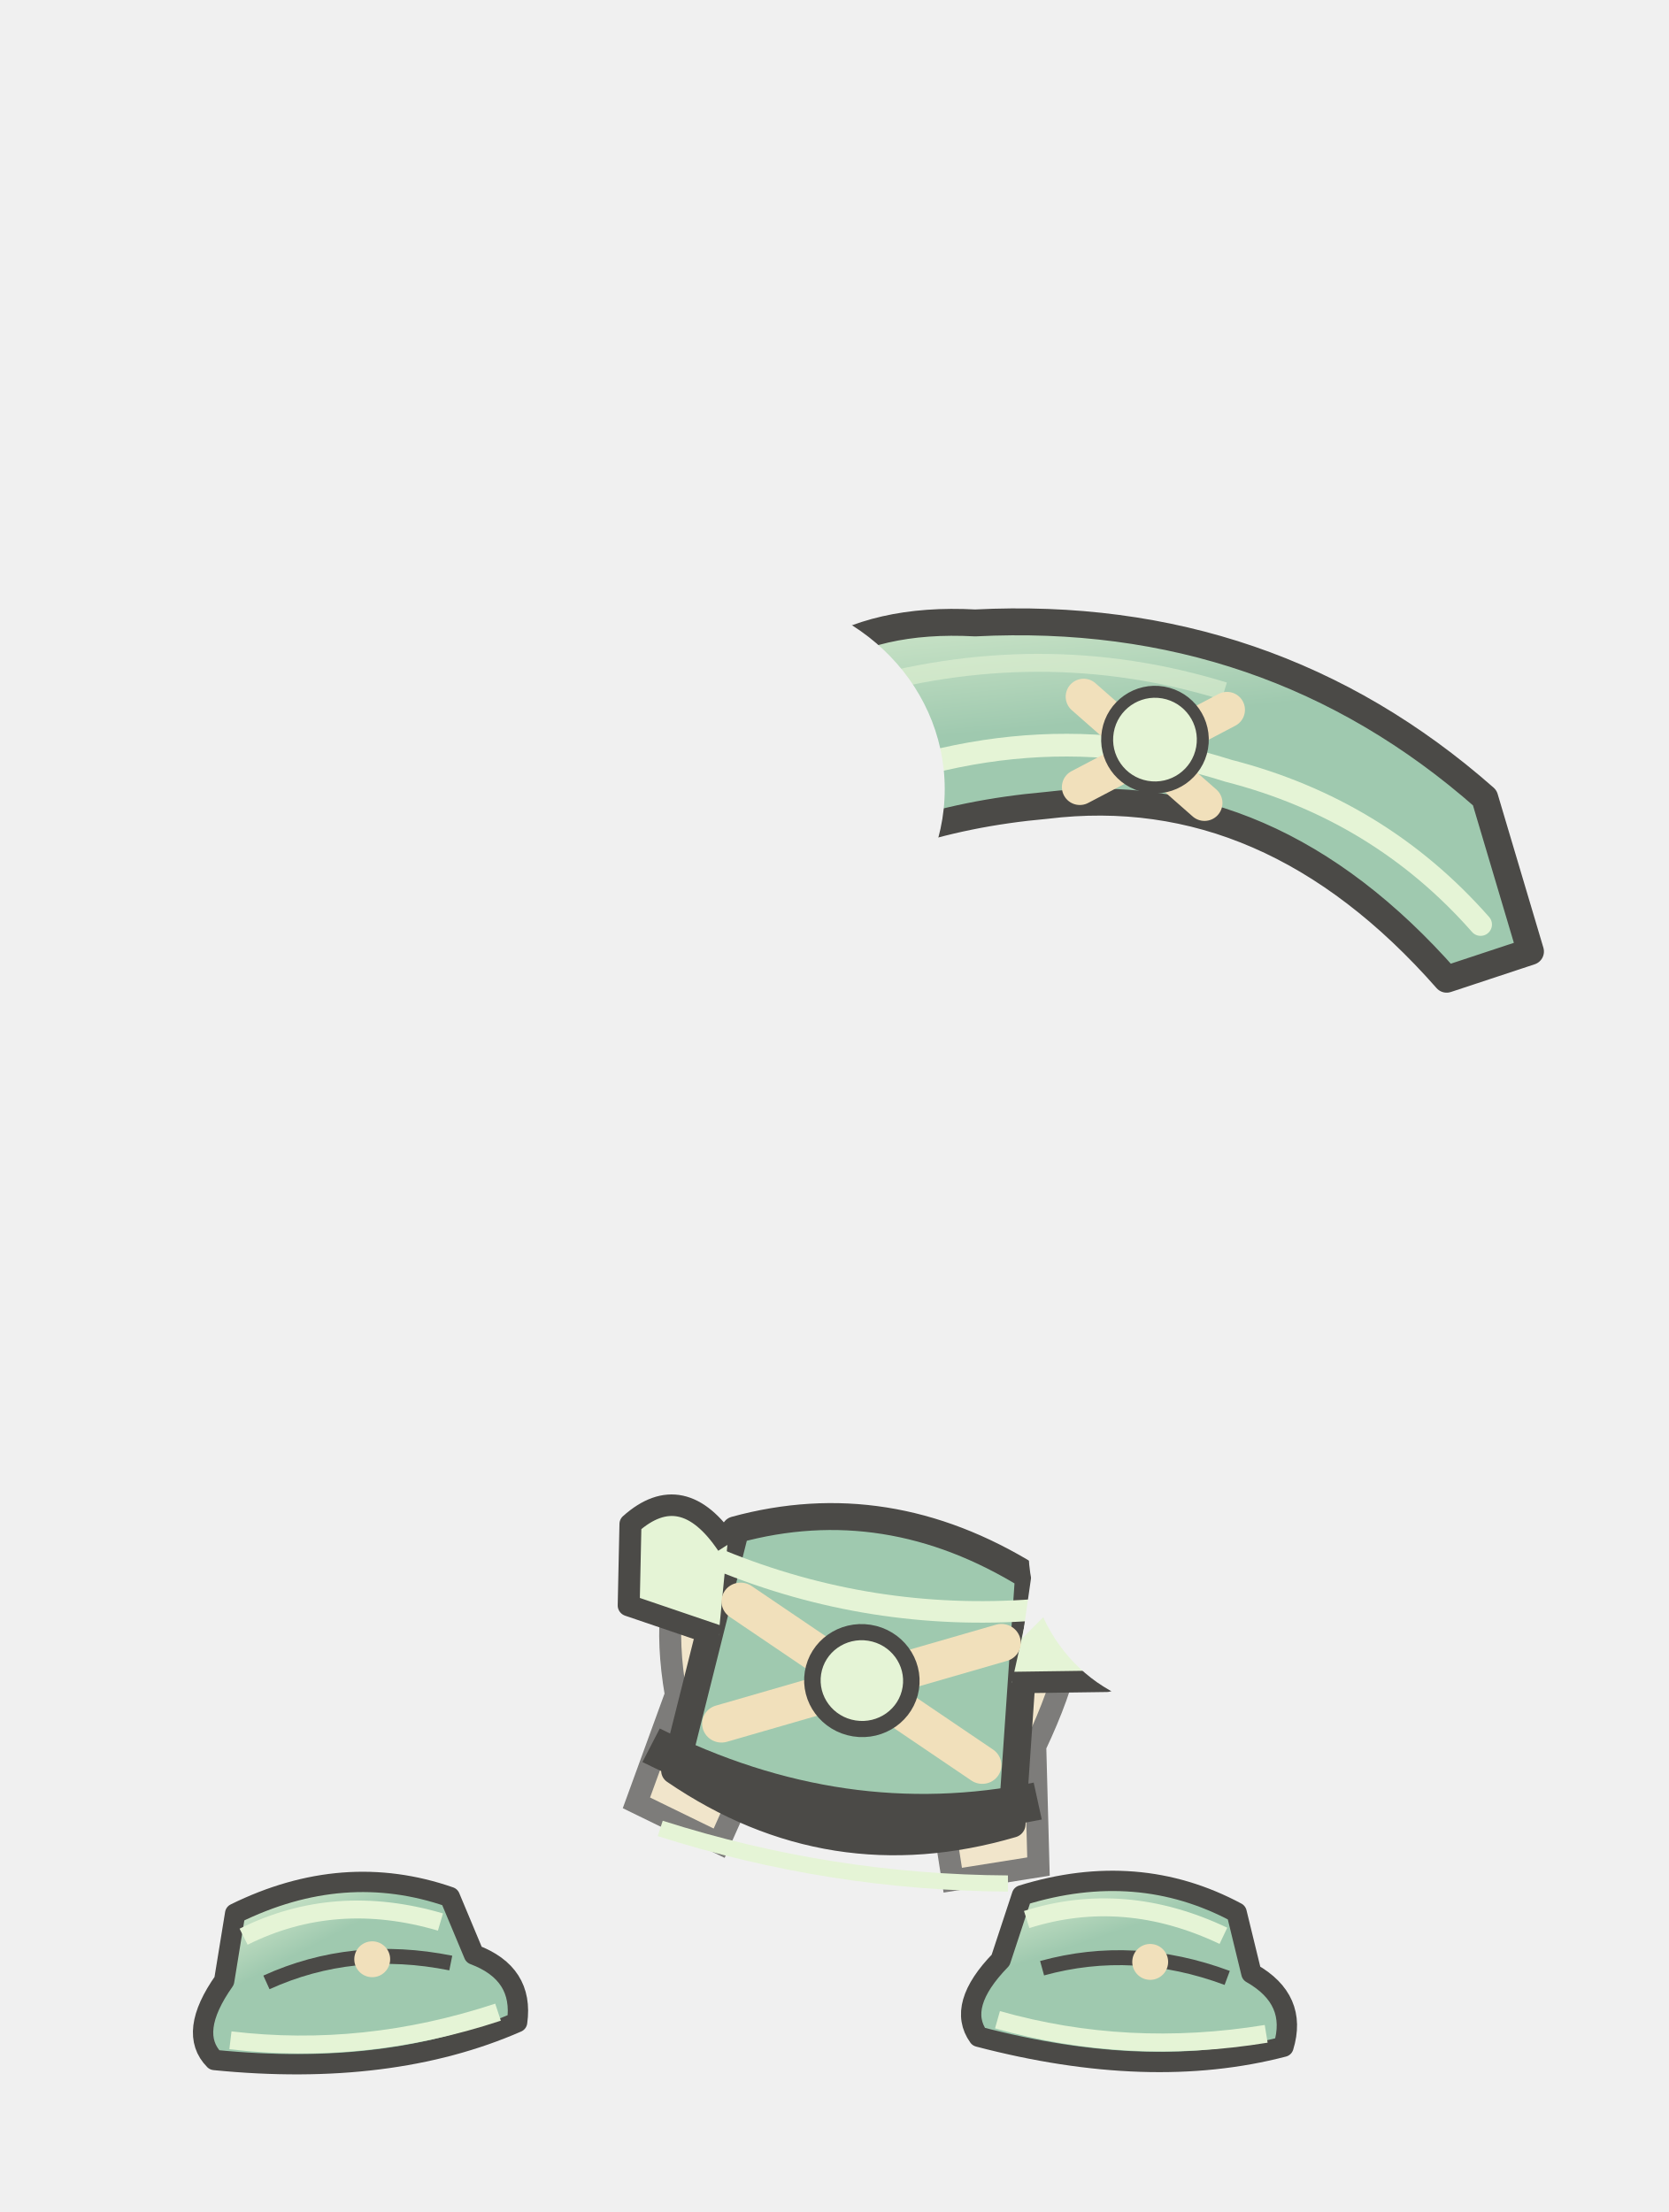
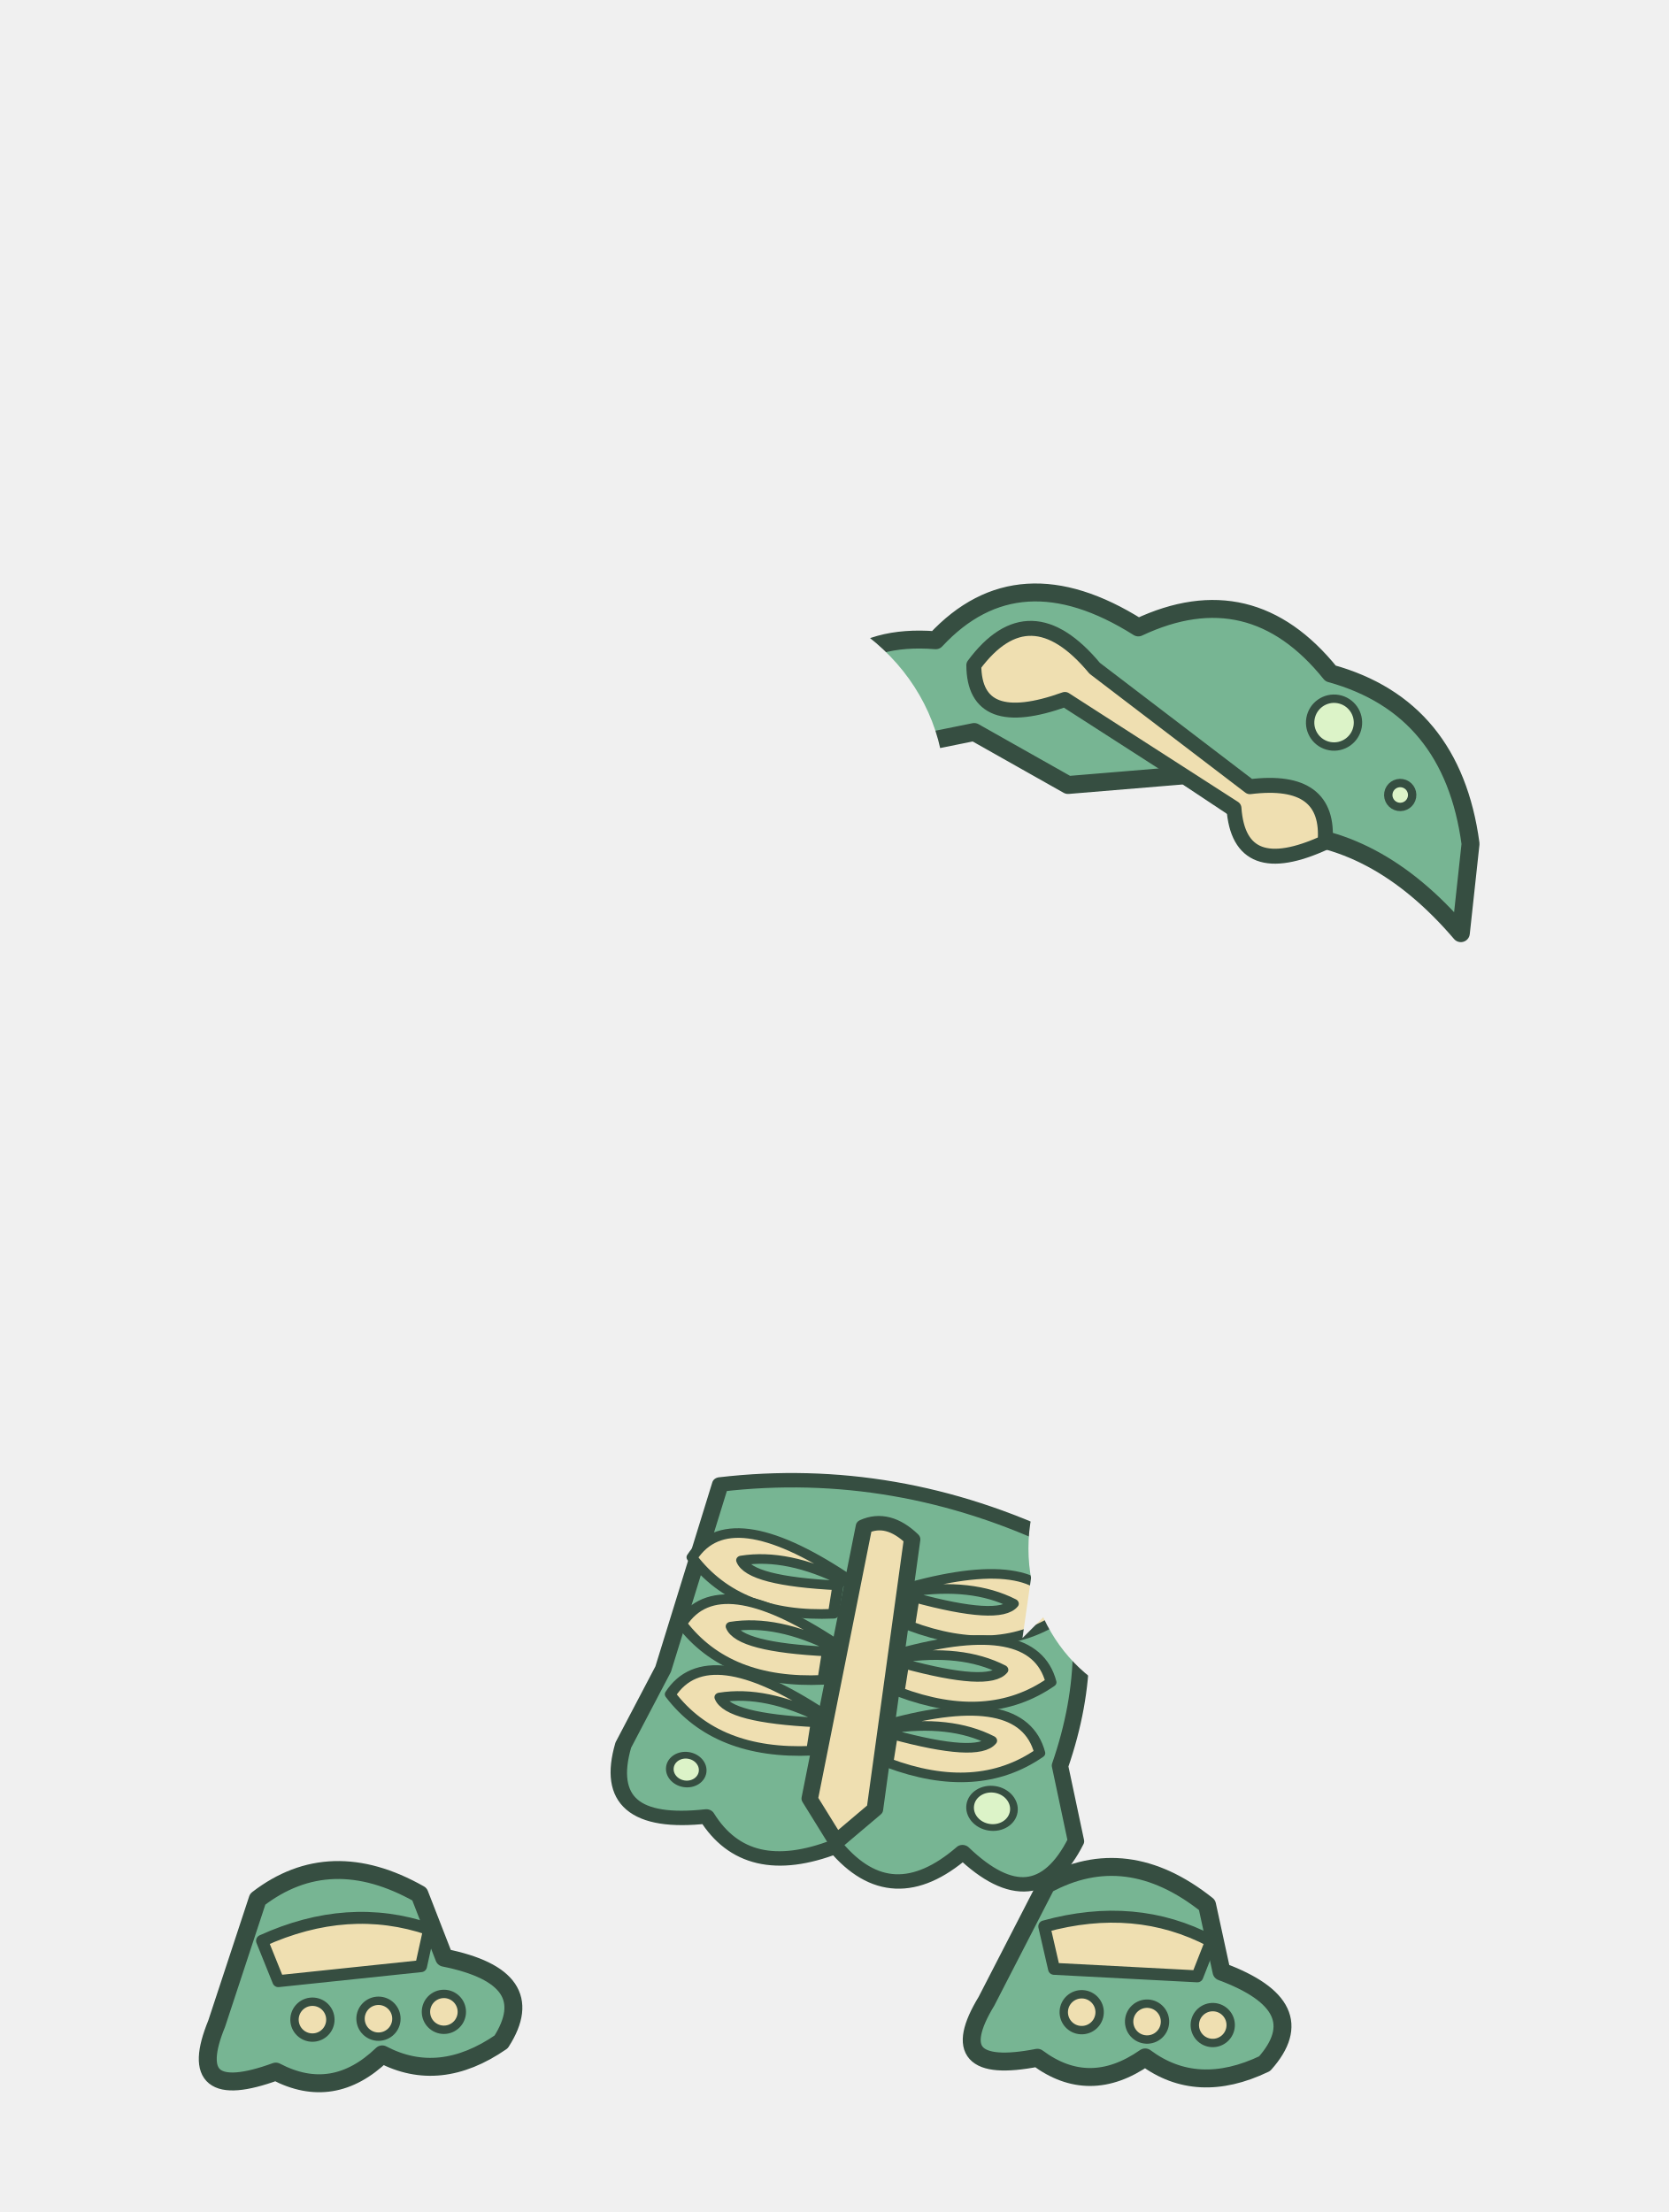
<svg xmlns="http://www.w3.org/2000/svg" width="279" height="370" viewBox="0 0 279 370" data-armor="bone_slime" data-phase="attack" data-frame="2">
  <defs>
-     <linearGradient id="metal" x1="0" y1="0" x2=".7" y2="1">
-       <stop stop-color="#e5f4d6" />
-       <stop offset=".4" stop-color="#9fc9af" />
-       <stop offset="1" stop-color="#9fc9af" />
+     <linearGradient id="metal" x1="0" y1="0" x2=".8" y2="1">
+       <stop stop-color="#dcf3c8" />
+       <stop offset=".55" stop-color="#77b593" />
+       <stop offset="1" stop-color="#dcf3c8" />
    </linearGradient>
    <mask id="details" maskUnits="userSpaceOnUse" x="0" y="0" width="279" height="370">
      <rect width="279" height="370" fill="white" />
      <g fill="black">
        <ellipse data-protect="flower" cx="123" cy="132" rx="35" ry="33" />
        <ellipse data-protect="paw" cx="89" cy="163" rx="25" ry="29" />
        <ellipse data-protect="paw" cx="198" cy="259" rx="26" ry="27" />
        <polygon data-protect="scarf" points="126,219 176,239 171,274 203,242 217,230" />
      </g>
    </mask>
  </defs>
  <g mask="url(#details)">
    <g transform="translate(60 335) rotate(-6)">
      <g data-part="boot">
-         <path d="M-19 -17Q0 -24 17 -16L20 -6Q28 -2 26 6Q4 13 -25 7Q-29 2 -22 -6Z" fill="url(#metal)" stroke="#4b4a47" stroke-width="3.4" stroke-linejoin="round" />
-         <path d="M-18 -13Q-2 -19 15 -12M-22 4Q0 9 23 4" fill="none" stroke="#e5f4d6" stroke-width="3" />
-         <path d="M-15 -5Q0 -10 16 -5" fill="none" stroke="#4b4a47" stroke-width="2.5" />
-         <circle cx="3" cy="-7" r="3" fill="#f1e0bb" />
+         <path d="M-15 -19Q-2 -27 12 -17L15 -6Q31 -1 23 9Q12 15 3 9Q-6 16 -15 10Q-31 14 -24 1Z" fill="#77b593" stroke="#364e41" stroke-width="3" stroke-linejoin="round" stroke-linecap="round" />
+         <path d="M-15 -12Q0 -17 13 -11L11 -5L-13 -5Z" fill="#efdfb1" stroke="#364e41" stroke-width="2" stroke-linejoin="round" stroke-linecap="round" />
+         <circle cx="-8" cy="2" r="3" fill="#efdfb1" stroke="#364e41" stroke-width="1.4" />
+         <circle cx="3" cy="3" r="3" fill="#efdfb1" stroke="#364e41" stroke-width="1.4" />
+         <circle cx="14" cy="3" r="3" fill="#efdfb1" stroke="#364e41" stroke-width="1.4" />
      </g>
    </g>
    <g transform="translate(189 335) rotate(3)">
      <g data-part="boot">
-         <path d="M-19 -17Q0 -24 17 -16L20 -6Q28 -2 26 6Q4 13 -25 7Q-29 2 -22 -6Z" fill="url(#metal)" stroke="#4b4a47" stroke-width="3.4" stroke-linejoin="round" />
-         <path d="M-18 -13Q-2 -19 15 -12M-22 4Q0 9 23 4" fill="none" stroke="#e5f4d6" stroke-width="3" />
-         <path d="M-15 -5Q0 -10 16 -5" fill="none" stroke="#4b4a47" stroke-width="2.5" />
-         <circle cx="3" cy="-7" r="3" fill="#f1e0bb" />
+         <path d="M-15 -19Q-2 -27 12 -17L15 -6Q31 -1 23 9Q12 15 3 9Q-6 16 -15 10Q-31 14 -24 1Z" fill="#77b593" stroke="#364e41" stroke-width="3" stroke-linejoin="round" stroke-linecap="round" />
+         <path d="M-15 -12Q0 -17 13 -11L11 -5L-13 -5Z" fill="#efdfb1" stroke="#364e41" stroke-width="2" stroke-linejoin="round" stroke-linecap="round" />
+         <circle cx="-8" cy="2" r="3" fill="#efdfb1" stroke="#364e41" stroke-width="1.4" />
+         <circle cx="3" cy="3" r="3" fill="#efdfb1" stroke="#364e41" stroke-width="1.4" />
+         <circle cx="14" cy="3" r="3" fill="#efdfb1" stroke="#364e41" stroke-width="1.4" />
      </g>
    </g>
    <g transform="translate(144 282) rotate(9)">
-       <g data-part="chestplate" transform="translate(-46 -36) scale(0.92 0.9)">
-         <path d="M16 18Q11 29 17 47L13 68 29 73 34 54 66 54 72 73 87 68 83 46Q89 25 84 18" fill="#f1e0bb" opacity=".7" stroke="#4b4a47" stroke-width="4" />
-         <path d="M23 15 Q49 3 77 15 L81 61 Q50 76 19 61Z" fill="#9fc9af" stroke="#4b4a47" stroke-width="5" stroke-linejoin="round" />
-         <path d="M22 18Q12 7 4 17L6 32 23 35M78 18Q88 7 96 17L94 32 77 35" fill="#e5f4d6" stroke="#4b4a47" stroke-width="4" stroke-linejoin="round" />
-         <path d="M21 21Q50 28 79 21" fill="none" stroke="#e5f4d6" stroke-width="4" />
-         <path d="M14 57Q51 69 85 56" fill="none" stroke="#4b4a47" stroke-width="7" />
-         <path d="M26 28 74 51M74 28 26 51" stroke="#f1e0bb" stroke-width="7" stroke-linecap="round" />
-         <circle cx="50" cy="39" r="9" fill="#e5f4d6" stroke="#4b4a47" stroke-width="3" />
-         <path d="M18 72Q50 77 82 72" fill="none" stroke="#e5f4d6" stroke-width="3" />
+       <g data-part="chestplate" transform="scale(0.92 0.8)">
+         <path d="M-31 -37Q0 -47 32 -36Q42 -16 38 10L43 25Q38 43 23 31Q12 46 0 34Q-15 44 -24 32Q-43 38 -41 20L-36 3Z" fill="#77b593" stroke="#364e41" stroke-width="3" stroke-linejoin="round" stroke-linecap="round" />
+         <path d="M-4 -33Q0 -36 5 -32L6 25L0 33L-6 25Z" fill="#efdfb1" stroke="#364e41" stroke-width="3" stroke-linejoin="round" stroke-linecap="round" />
+         <path d="M-6 -22Q-29 -34 -34 -21Q-24 -10 -7 -14L-7 -20Q-23 -18 -25 -22Q-17 -25 -6 -21Z" fill="#efdfb1" stroke="#364e41" stroke-width="2" stroke-linejoin="round" stroke-linecap="round" />
+         <path d="M6 -22Q29 -34 34 -21Q24 -10 7 -14L7 -20Q23 -18 25 -22Q17 -25 6 -21Z" fill="#efdfb1" stroke="#364e41" stroke-width="2" stroke-linejoin="round" stroke-linecap="round" />
+         <path d="M-6 -8Q-29 -20 -34 -7Q-24 4 -7 0L-7 -6Q-23 -4 -25 -8Q-17 -11 -6 -7Z" fill="#efdfb1" stroke="#364e41" stroke-width="2" stroke-linejoin="round" stroke-linecap="round" />
+         <path d="M6 -8Q29 -20 34 -7Q24 4 7 0L7 -6Q23 -4 25 -8Q17 -11 6 -7Z" fill="#efdfb1" stroke="#364e41" stroke-width="2" stroke-linejoin="round" stroke-linecap="round" />
+         <path d="M-6 7Q-29 -5 -34 8Q-24 19 -7 15L-7 9Q-23 11 -25 7Q-17 4 -6 8Z" fill="#efdfb1" stroke="#364e41" stroke-width="2" stroke-linejoin="round" stroke-linecap="round" />
+         <path d="M6 7Q29 -5 34 8Q24 19 7 15L7 9Q23 11 25 7Q17 4 6 8Z" fill="#efdfb1" stroke="#364e41" stroke-width="2" stroke-linejoin="round" stroke-linecap="round" />
+         <circle cx="-29" cy="23" r="3" fill="#dcf3c8" stroke="#364e41" stroke-width="1.4" />
+         <circle cx="27" cy="21" r="4" fill="#dcf3c8" stroke="#364e41" stroke-width="1.4" />
      </g>
    </g>
    <g transform="translate(185 170) rotate(10)">
      <g data-part="helmet">
-         <path d="M-69 -26Q-66 -57 -33 -61Q15 -72 56 -47L68 -23L55 -16Q20 -44 -16 -33Q-42 -26 -58 -10Z" fill="url(#metal)" stroke="#4b4a47" stroke-width="4.5" stroke-linejoin="round" />
-         <path d="M-58 -24Q-24 -49 13 -44Q39 -42 59 -26" fill="none" stroke="#e5f4d6" stroke-width="3.8" stroke-linecap="round" />
-         <path d="M-52 -46Q-22 -61 10 -57" fill="none" stroke="#e5f4d6" stroke-width="3" opacity=".55" />
-         <path d="M-13 -52L10 -38M11 -54L-11 -37" stroke="#f1e0bb" stroke-width="6" stroke-linecap="round" />
-         <circle cx="0" cy="-47" r="8" fill="#e5f4d6" stroke="#4b4a47" stroke-width="2" />
+         <path d="M-58 -32Q-60 -55 -39 -57Q-28 -74 -6 -65Q11 -77 27 -63Q48 -61 55 -39L56 -24Q39 -38 22 -35L6 -42L-13 -37L-30 -43Z" fill="#77b593" stroke="#364e41" stroke-width="3" stroke-linejoin="round" stroke-linecap="round" />
+         <path d="M-32 -54Q-25 -68 -12 -57L17 -42Q30 -46 31 -35Q18 -26 15 -38L-16 -51Q-30 -43 -32 -54Z" fill="#efdfb1" stroke="#364e41" stroke-width="2.5" stroke-linejoin="round" stroke-linecap="round" />
+         <circle cx="29" cy="-55" r="4" fill="#dcf3c8" stroke="#364e41" stroke-width="1.4" />
+         <circle cx="42" cy="-45" r="2" fill="#dcf3c8" stroke="#364e41" stroke-width="1.4" />
      </g>
    </g>
  </g>
</svg>
